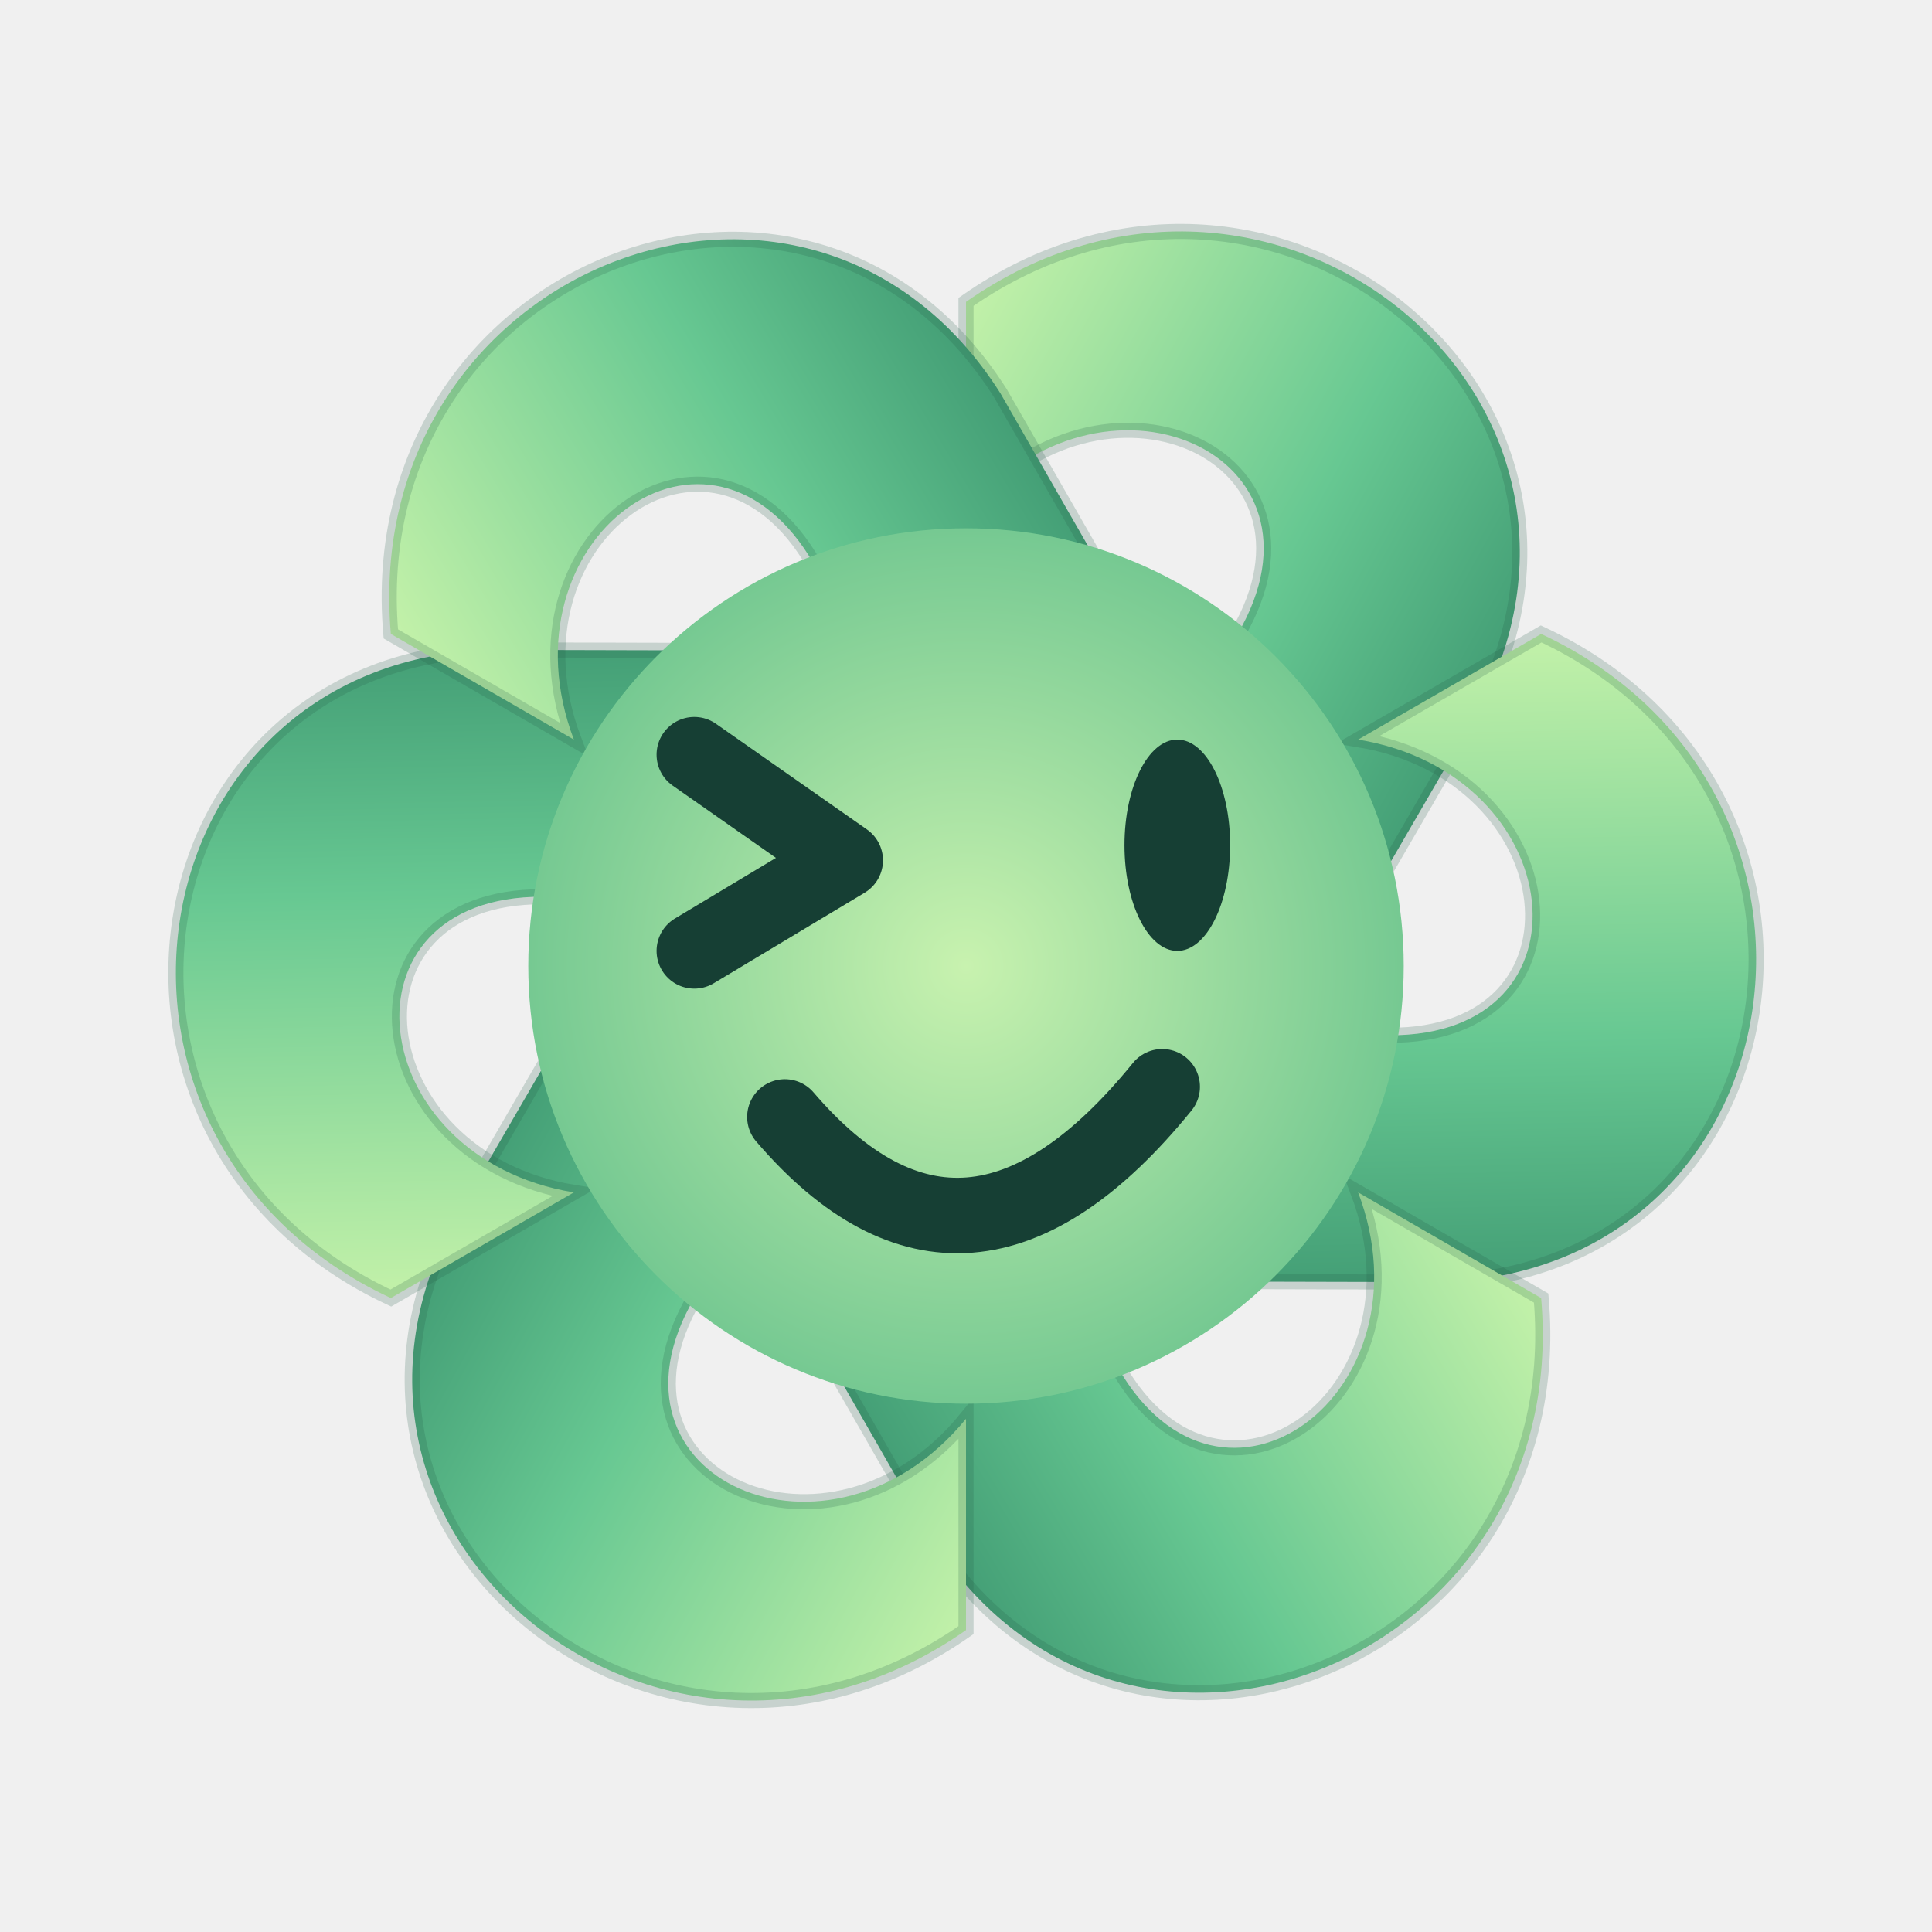
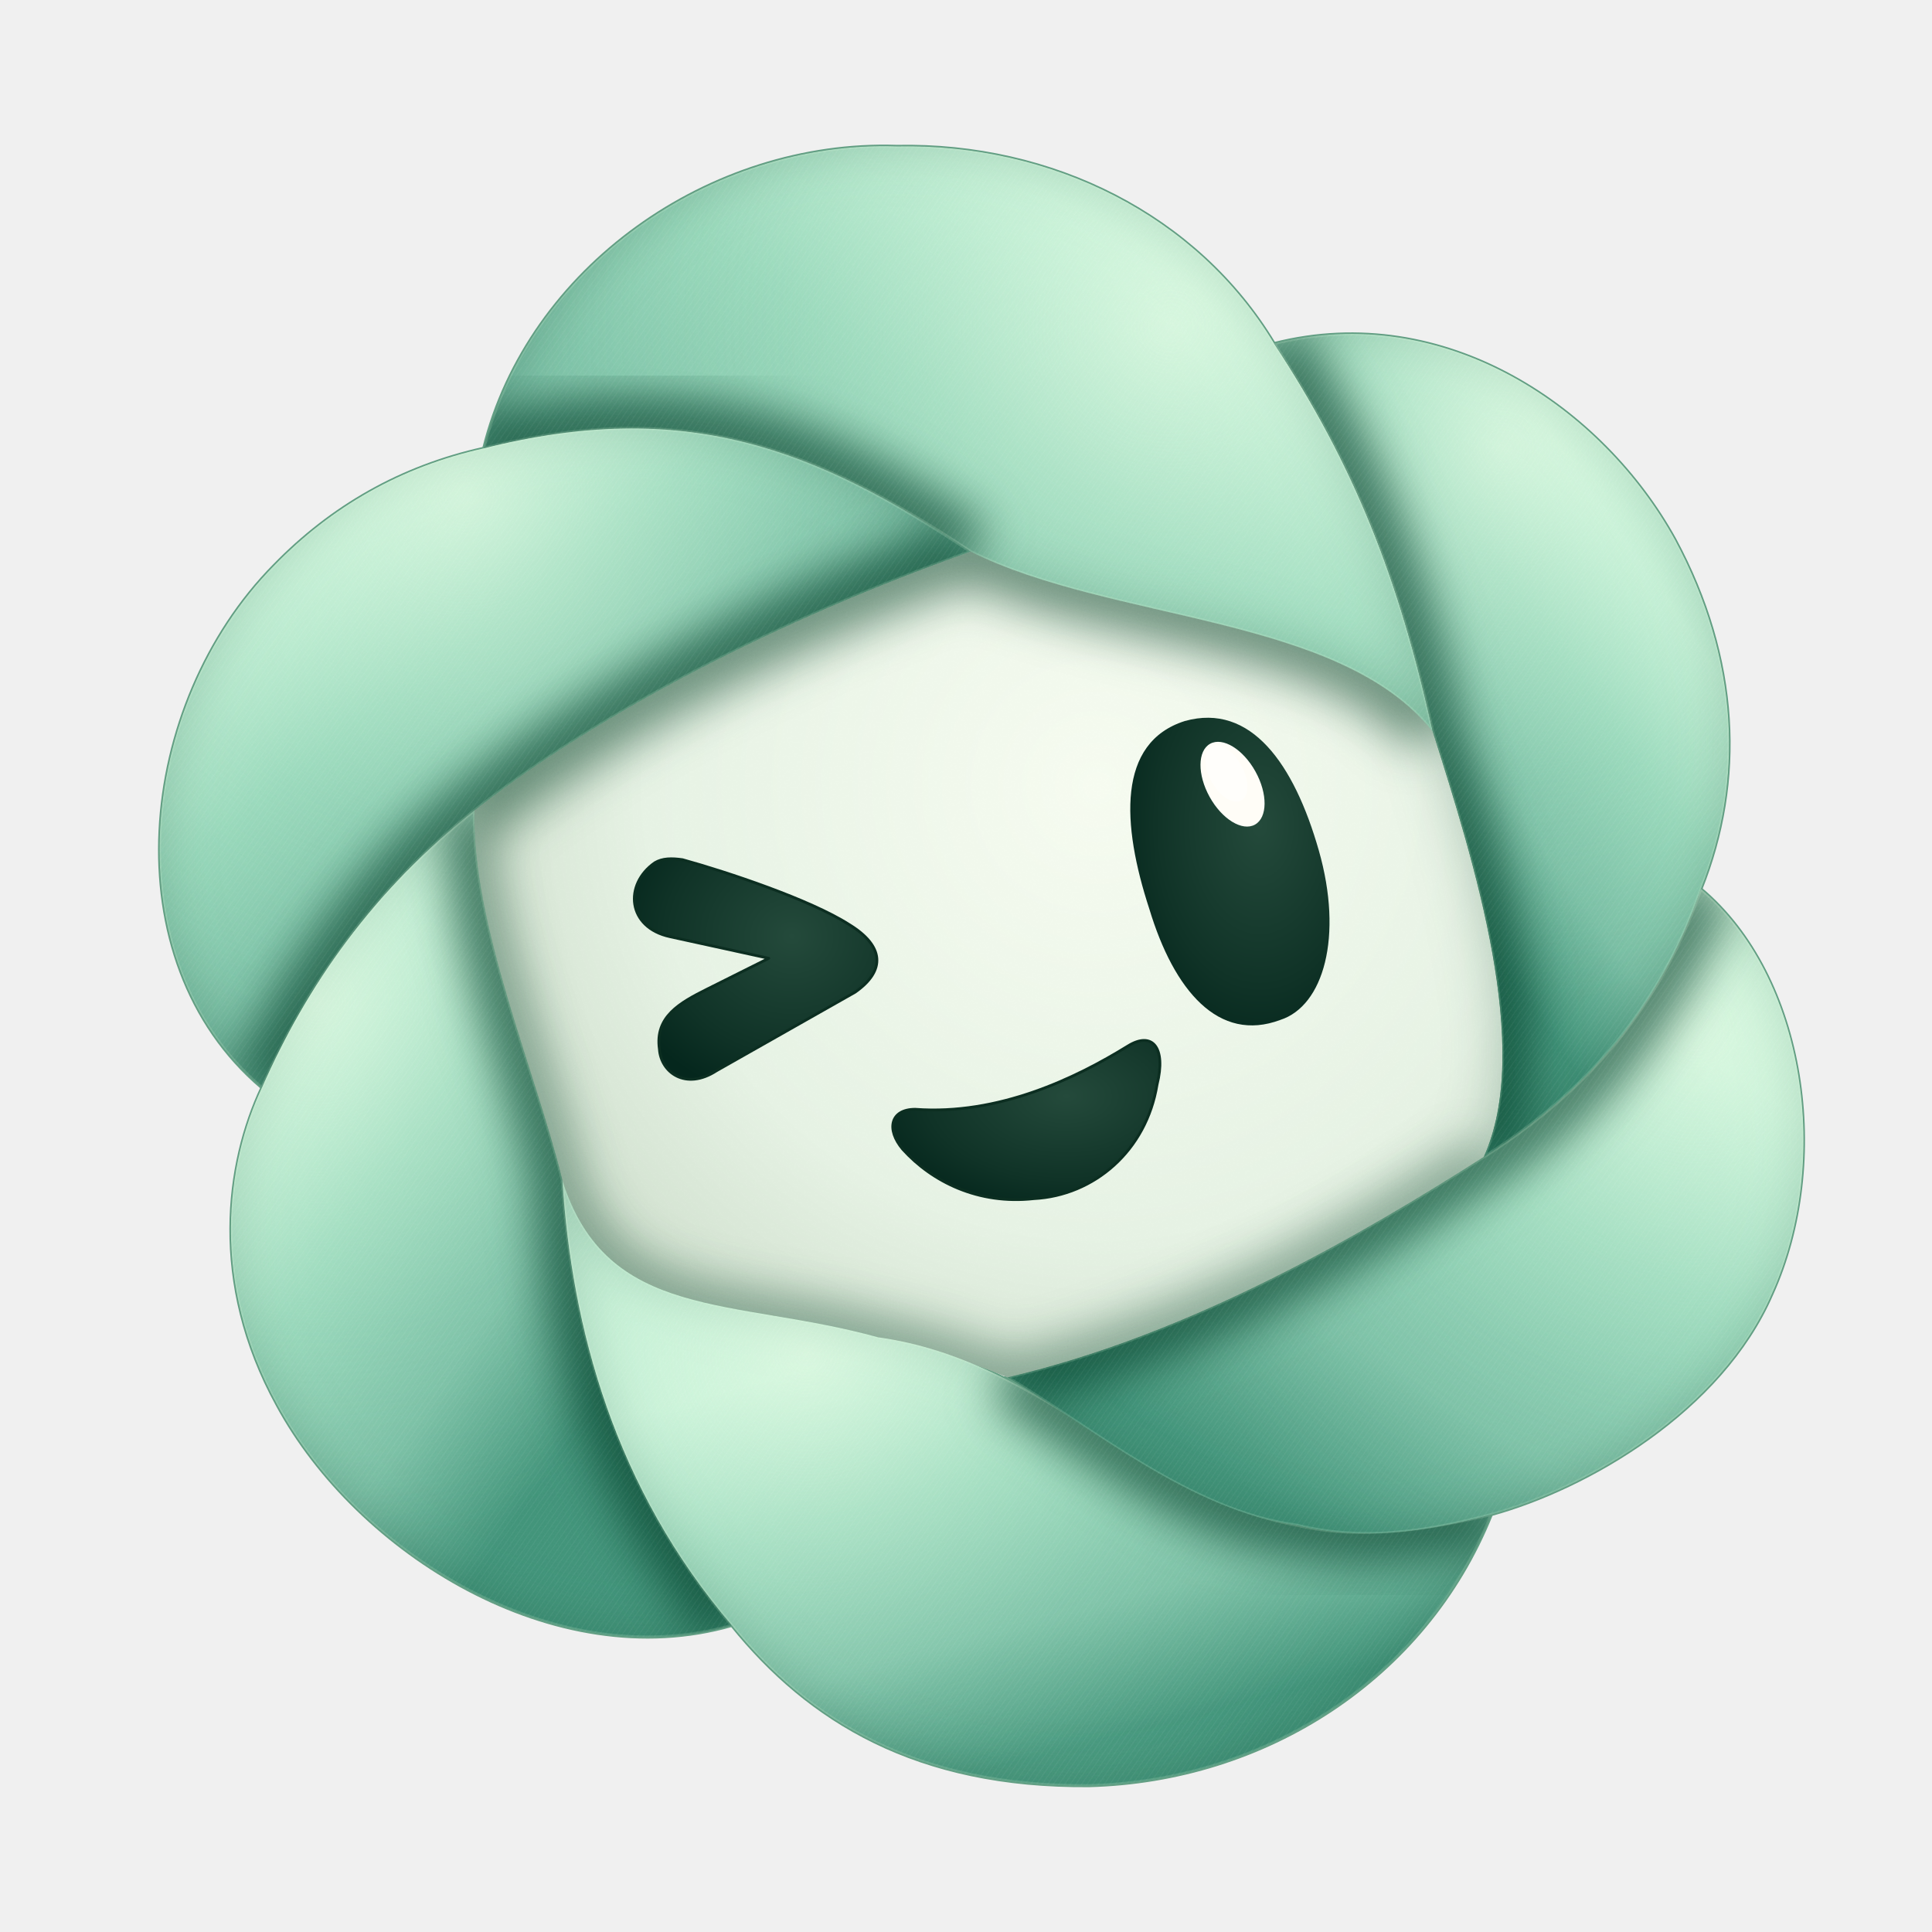
- <svg xmlns="http://www.w3.org/2000/svg" viewBox="0 0 128 128" role="img" aria-label="Codexbot">
+ <svg xmlns="http://www.w3.org/2000/svg" viewBox="0 0 1254 1254" role="img" aria-labelledby="title">
  <defs>
-     <linearGradient id="jade" x1="0" y1="0" x2="1" y2="1">
-       <stop stop-color="#cbf5ab" />
-       <stop offset=".45" stop-color="#67c892" />
-       <stop offset="1" stop-color="#196d54" />
-     </linearGradient>
-     <radialGradient id="face">
-       <stop stop-color="#c8f2af" />
-       <stop offset="1" stop-color="#76c992" />
-     </radialGradient>
-     <path id="loop" d="M64 20C84 6 109 26 98 47L80 78C75 87 60 80 66 69L82 42C89 30 73 23 64 34Z" />
+     <path id="crown" d="M314 291C343 174 461 91 582 95C683 93 777 140 827 223C879 302 908 375 930 475C870 399 722 404 630 358C529 291 445 258 314 291Z" />
+     <clipPath id="clip-crown">
+       <use href="#crown" />
+     </clipPath>
+     <linearGradient id="jade-crown" gradientUnits="userSpaceOnUse" x1="650" y1="105" x2="400" y2="465">
+       <stop offset="0" stop-color="#c3efd5" />
+       <stop offset="0.34" stop-color="#96d6b9" />
+       <stop offset="0.7" stop-color="#79bea4" />
+       <stop offset="1" stop-color="#43957b" />
+     </linearGradient>
+     <radialGradient id="light-crown" gradientUnits="userSpaceOnUse" cx="760" cy="212" r="420">
+       <stop stop-color="#ecffe9" stop-opacity=".55" />
+       <stop offset=".6" stop-color="#c4f3d7" stop-opacity=".13" />
+       <stop offset="1" stop-color="#b8edce" stop-opacity="0" />
+     </radialGradient>
+     <path id="west" d="M170 706C72 623 89 457 178 367C215 329 260 303 314 291C445 258 529 291 630 358C506 402 390 462 308 526C242 578 199 640 170 706Z" />
+     <clipPath id="clip-west">
+       <use href="#west" />
+     </clipPath>
+     <linearGradient id="jade-west" gradientUnits="userSpaceOnUse" x1="247" y1="323" x2="442" y2="571">
+       <stop offset="0" stop-color="#c3efd5" />
+       <stop offset="0.34" stop-color="#96d6b9" />
+       <stop offset="0.7" stop-color="#79bea4" />
+       <stop offset="1" stop-color="#43957b" />
+     </linearGradient>
+     <radialGradient id="light-west" gradientUnits="userSpaceOnUse" cx="302" cy="322" r="365">
+       <stop stop-color="#ecffe9" stop-opacity=".55" />
+       <stop offset=".6" stop-color="#c4f3d7" stop-opacity=".13" />
+       <stop offset="1" stop-color="#b8edce" stop-opacity="0" />
+     </radialGradient>
+     <path id="southwest" d="M308 526C306 600 348 696 365 766C371 862 399 966 475 1055C360 1088 232 1008 180 912C136 832 147 755 170 706C199 640 242 578 308 526Z" />
+     <clipPath id="clip-southwest">
+       <use href="#southwest" />
+     </clipPath>
+     <linearGradient id="jade-southwest" gradientUnits="userSpaceOnUse" x1="183" y1="677" x2="431" y2="846">
+       <stop offset="0" stop-color="#c3efd5" />
+       <stop offset="0.34" stop-color="#96d6b9" />
+       <stop offset="0.7" stop-color="#79bea4" />
+       <stop offset="1" stop-color="#43957b" />
+     </linearGradient>
+     <radialGradient id="light-southwest" gradientUnits="userSpaceOnUse" cx="206" cy="650" r="358">
+       <stop stop-color="#ecffe9" stop-opacity=".55" />
+       <stop offset=".6" stop-color="#c4f3d7" stop-opacity=".13" />
+       <stop offset="1" stop-color="#b8edce" stop-opacity="0" />
+     </radialGradient>
+     <path id="south" d="M365 766C394 858 476 842 570 868C678 883 743 972 842 990C885 1000 930 992 968 983C925 1090 821 1156 707 1159C595 1160 525 1117 475 1055C399 966 371 862 365 766Z" />
+     <clipPath id="clip-south">
+       <use href="#south" />
+     </clipPath>
+     <linearGradient id="jade-south" gradientUnits="userSpaceOnUse" x1="567" y1="877" x2="639" y2="1149">
+       <stop offset="0" stop-color="#c3efd5" />
+       <stop offset="0.34" stop-color="#96d6b9" />
+       <stop offset="0.7" stop-color="#79bea4" />
+       <stop offset="1" stop-color="#43957b" />
+     </linearGradient>
+     <radialGradient id="light-south" gradientUnits="userSpaceOnUse" cx="523" cy="879" r="385">
+       <stop stop-color="#ecffe9" stop-opacity=".55" />
+       <stop offset=".6" stop-color="#c4f3d7" stop-opacity=".13" />
+       <stop offset="1" stop-color="#b8edce" stop-opacity="0" />
+     </radialGradient>
+     <path id="southeast" d="M1104 577C1172 634 1189 754 1150 840C1117 916 1030 966 968 983C923 995 883 1000 842 990C773 981 708 926 654 894C774 866 886 800 963 751C1039 703 1081 644 1104 577Z" />
+     <clipPath id="clip-southeast">
+       <use href="#southeast" />
+     </clipPath>
+     <linearGradient id="jade-southeast" gradientUnits="userSpaceOnUse" x1="1061" y1="655" x2="842" y2="988">
+       <stop offset="0" stop-color="#c3efd5" />
+       <stop offset="0.34" stop-color="#96d6b9" />
+       <stop offset="0.7" stop-color="#79bea4" />
+       <stop offset="1" stop-color="#43957b" />
+     </linearGradient>
+     <radialGradient id="light-southeast" gradientUnits="userSpaceOnUse" cx="1101" cy="668" r="397">
+       <stop stop-color="#ecffe9" stop-opacity=".55" />
+       <stop offset=".6" stop-color="#c4f3d7" stop-opacity=".13" />
+       <stop offset="1" stop-color="#b8edce" stop-opacity="0" />
+     </radialGradient>
+     <path id="east" d="M827 223C938 195 1040 265 1087 350C1129 428 1132 507 1104 577C1081 644 1039 703 963 751C995 681 957 560 930 475C908 375 879 302 827 223Z" />
+     <clipPath id="clip-east">
+       <use href="#east" />
+     </clipPath>
+     <linearGradient id="jade-east" gradientUnits="userSpaceOnUse" x1="1078" y1="385" x2="895" y2="513">
+       <stop offset="0" stop-color="#c3efd5" />
+       <stop offset="0.34" stop-color="#96d6b9" />
+       <stop offset="0.7" stop-color="#79bea4" />
+       <stop offset="1" stop-color="#43957b" />
+     </linearGradient>
+     <radialGradient id="light-east" gradientUnits="userSpaceOnUse" cx="975" cy="291" r="362">
+       <stop stop-color="#ecffe9" stop-opacity=".55" />
+       <stop offset=".6" stop-color="#c4f3d7" stop-opacity=".13" />
+       <stop offset="1" stop-color="#b8edce" stop-opacity="0" />
+     </radialGradient>
+     <path id="face-shape" d="M308 526C390 462 506 402 630 358C722 404 870 399 930 475C957 560 995 681 963 751C886 800 774 866 654 894C625 882 598 874 570 868C476 842 394 858 365 766C348 696 306 600 308 526Z" />
+     <clipPath id="face-clip">
+       <use href="#face-shape" />
+     </clipPath>
+     <radialGradient id="porcelain" gradientUnits="userSpaceOnUse" cx="712" cy="510" r="532">
+       <stop stop-color="#f6fbf0" />
+       <stop offset=".55" stop-color="#e6f2e4" />
+       <stop offset=".82" stop-color="#cfdfcd" />
+       <stop offset="1" stop-color="#8fb49c" />
+     </radialGradient>
+     <radialGradient id="ink" cx="65%" cy="35%" r="75%">
+       <stop stop-color="#244a3b" />
+       <stop offset=".7" stop-color="#103327" />
+       <stop offset="1" stop-color="#05271d" />
+     </radialGradient>
+     <radialGradient id="tear-glass" cx="30%" cy="25%" r="75%">
+       <stop stop-color="#e7fff8" />
+       <stop offset=".35" stop-color="#a6dedb" />
+       <stop offset="1" stop-color="#398d94" />
+     </radialGradient>
+     <filter id="seam" x="-40%" y="-40%" width="180%" height="180%" color-interpolation-filters="sRGB">
+       <feGaussianBlur stdDeviation="15" />
+     </filter>
+     <filter id="cushion" x="-15%" y="-15%" width="130%" height="130%" color-interpolation-filters="sRGB">
+       <feGaussianBlur in="SourceAlpha" stdDeviation="18" result="blur" />
+       <feComposite in="SourceAlpha" in2="blur" operator="out" result="rim" />
+       <feFlood flood-color="#124d36" flood-opacity=".28" />
+       <feComposite in2="rim" operator="in" />
+       <feComposite in2="SourceGraphic" operator="over" />
+     </filter>
+     <filter id="satin" x="0" y="0" width="100%" height="100%" color-interpolation-filters="sRGB">
+       <feTurbulence type="fractalNoise" baseFrequency=".78" numOctaves="3" seed="17" stitchTiles="stitch" />
+       <feColorMatrix type="saturate" values="0" />
+       <feComponentTransfer>
+         <feFuncA type="linear" slope=".12" />
+       </feComponentTransfer>
+       <feComposite in2="SourceGraphic" operator="in" />
+       <feBlend in2="SourceGraphic" mode="soft-light" />
+     </filter>
+     <pattern id="weave" width="3" height="3" patternUnits="userSpaceOnUse" patternTransform="rotate(35)">
+       <path d="M0 0V3" stroke="#f3fff3" stroke-opacity=".085" stroke-width=".65" />
+     </pattern>
  </defs>
-   <style>.ring{transform-origin:64px 64px;animation:orbit 9s linear infinite}.petal{animation:wave 3s ease-in-out infinite;transform-origin:64px 64px}.eye{transform-origin:78px 56px;animation:blink 4.8s infinite}.smile{transform-origin:64px 74px;animation:smile 4s ease-in-out infinite}@keyframes orbit{to{transform:rotate(360deg)}}@keyframes wave{50%{transform:scale(1.035)}}@keyframes blink{0%,42%,48%,100%{transform:scaleY(1)}45%{transform:scaleY(.12)}}@keyframes smile{50%{transform:scale(1.08,1.16)}}@media(prefers-reduced-motion:reduce){*{animation:none!important}}</style>
-   <g class="ring" fill="url(#jade)" stroke="#235d4933" stroke-width="1">
-     <g transform="rotate(0 64 64)">
-       <use href="#loop" class="petal" style="animation-delay:-0s" />
+   <style>
+  .mascot{transform-origin:637px 629px;animation:breathe 5.8s ease-in-out infinite}
+  .eye{transform-origin:797px 565px;animation:blink 6.4s infinite}
+  .tear{animation:teardrop 3s cubic-bezier(.4,0,.7,1) infinite}.second{animation-delay:-1.5s}
+  @keyframes breathe{0%,100%{transform:translateY(0) rotate(0)}50%{transform:translateY(-6px) rotate(1deg)}}
+  @keyframes sob{0%,100%{transform:translateY(0) rotate(0)}40%{transform:translateY(5px) rotate(-.65deg)}55%{transform:translateY(1px) rotate(-.4deg)}70%{transform:translateY(5px) rotate(-.65deg)}}
+  @keyframes blink{0%,43%,47%,100%{transform:scaleY(1)}45%{transform:scaleY(.08)}}
+  @keyframes teardrop{0%{transform:translateY(-8px);opacity:0}18%,45%{opacity:.92}100%{transform:translateY(102px);opacity:0}}
+  @media(prefers-reduced-motion:reduce){*{animation:none!important}.tear{opacity:.8}}
+  </style>
+   <g class="mascot">
+     <use href="#crown" fill="#629e83" stroke="#629e83" stroke-width="2" />
+     <use href="#west" fill="#629e83" stroke="#629e83" stroke-width="2" />
+     <use href="#southwest" fill="#629e83" stroke="#629e83" stroke-width="2" />
+     <use href="#south" fill="#629e83" stroke="#629e83" stroke-width="2" />
+     <use href="#southeast" fill="#629e83" stroke="#629e83" stroke-width="2" />
+     <use href="#east" fill="#629e83" stroke="#629e83" stroke-width="2" />
+     <g filter="url(#satin)">
+       <use href="#face-shape" fill="url(#porcelain)" filter="url(#cushion)" />
+       <g clip-path="url(#face-clip)" fill="none" stroke="#174e34" filter="url(#seam)">
+         <path d="M309 526C390 462 506 402 630 358C722 404 870 399 930 475" stroke-width="40" opacity=".55" />
+         <path d="M308 526C306 600 348 696 365 766C394 858 476 842 570 868C598 874 625 882 654 894C774 866 886 800 963 751" stroke-width="25" opacity=".4" />
+       </g>
+       <g clip-path="url(#clip-crown)">
+         <use href="#crown" fill="url(#jade-crown)" filter="url(#cushion)" />
+         <use href="#crown" fill="url(#light-crown)" />
+         <path d="M307 292C450 253 531 292 630 358" fill="none" stroke="#03402b" stroke-width="39" opacity=".65" filter="url(#seam)" />
+         <use href="#crown" fill="url(#weave)" />
+         <use href="#crown" fill="none" stroke="#e1ffdf" stroke-width="2" opacity=".16" />
+       </g>
+       <g clip-path="url(#clip-west)">
+         <use href="#west" fill="url(#jade-west)" filter="url(#cushion)" />
+         <use href="#west" fill="url(#light-west)" />
+         <path d="M630 357C519 395 391 461 308 526C242 578 199 640 170 706" fill="none" stroke="#03402b" stroke-width="39" opacity=".65" filter="url(#seam)" />
+         <use href="#west" fill="url(#weave)" />
+         <use href="#west" fill="none" stroke="#e1ffdf" stroke-width="2" opacity=".16" />
+       </g>
+       <g clip-path="url(#clip-southwest)">
+         <use href="#southwest" fill="url(#jade-southwest)" filter="url(#cushion)" />
+         <use href="#southwest" fill="url(#light-southwest)" />
+         <path d="M308 526C306 600 348 696 365 766C371 862 399 966 475 1055" fill="none" stroke="#03402b" stroke-width="39" opacity=".65" filter="url(#seam)" />
+         <use href="#southwest" fill="url(#weave)" />
+         <use href="#southwest" fill="none" stroke="#e1ffdf" stroke-width="2" opacity=".16" />
+       </g>
+       <g clip-path="url(#clip-south)">
+         <use href="#south" fill="url(#jade-south)" filter="url(#cushion)" />
+         <use href="#south" fill="url(#light-south)" />
+         <path d="M654 894C708 926 773 981 842 990C885 1000 930 992 968 983" fill="none" stroke="#03402b" stroke-width="39" opacity=".65" filter="url(#seam)" />
+         <use href="#south" fill="url(#weave)" />
+         <use href="#south" fill="none" stroke="#e1ffdf" stroke-width="2" opacity=".16" />
+       </g>
+       <g clip-path="url(#clip-southeast)">
+         <use href="#southeast" fill="url(#jade-southeast)" filter="url(#cushion)" />
+         <use href="#southeast" fill="url(#light-southeast)" />
+         <path d="M654 894C774 866 886 800 963 751C1039 703 1081 644 1104 577" fill="none" stroke="#03402b" stroke-width="39" opacity=".65" filter="url(#seam)" />
+         <use href="#southeast" fill="url(#weave)" />
+         <use href="#southeast" fill="none" stroke="#e1ffdf" stroke-width="2" opacity=".16" />
+       </g>
+       <g clip-path="url(#clip-east)">
+         <use href="#east" fill="url(#jade-east)" filter="url(#cushion)" />
+         <use href="#east" fill="url(#light-east)" />
+         <path d="M827 223C879 302 908 375 930 475C957 560 995 681 963 751" fill="none" stroke="#03402b" stroke-width="39" opacity=".65" filter="url(#seam)" />
+         <use href="#east" fill="url(#weave)" />
+         <use href="#east" fill="none" stroke="#e1ffdf" stroke-width="2" opacity=".16" />
+       </g>
    </g>
-     <g transform="rotate(60 64 64)">
-       <use href="#loop" class="petal" style="animation-delay:-0.3s" />
-     </g>
-     <g transform="rotate(120 64 64)">
-       <use href="#loop" class="petal" style="animation-delay:-0.6s" />
-     </g>
-     <g transform="rotate(180 64 64)">
-       <use href="#loop" class="petal" style="animation-delay:-0.9s" />
-     </g>
-     <g transform="rotate(240 64 64)">
-       <use href="#loop" class="petal" style="animation-delay:-1.2s" />
-     </g>
-     <g transform="rotate(300 64 64)">
-       <use href="#loop" class="petal" style="animation-delay:-1.5s" />
+     <g fill="url(#ink)" stroke="#0c2e21" stroke-width="1.8" stroke-linejoin="round">
+       <path d="M443 558C472 566 526 584 551 600C574 614 575 630 555 644L465 695C445 708 429 696 428 681C425 660 441 651 459 642L499 622L435 608C407 602 405 574 425 560C430 557 436 557 443 558Z" />
+       <g class="eye" stroke="none">
+         <path d="M769 468C812 456 840 496 856 552C872 608 859 653 831 662C791 677 762 643 746 590C728 535 725 482 769 468Z" />
+         <ellipse cx="800" cy="509" rx="17" ry="30" transform="rotate(-29 800 509)" fill="#fffdf7" />
+         <ellipse cx="796" cy="502" rx="11" ry="20" transform="rotate(-29 796 502)" fill="#fff" opacity=".5" />
+       </g>
+       <path d="M594 720C648 724 698 700 732 679C748 669 757 680 751 704C744 747 710 776 671 778C635 782 605 767 586 746C575 733 578 720 594 720Z" />
    </g>
  </g>
-   <circle cx="64" cy="64" r="29" fill="url(#face)" />
-   <g fill="none" stroke="#163f34" stroke-width="5" stroke-linecap="round" stroke-linejoin="round">
-     <path d="m46 50 10 7-10 6" />
-     <ellipse class="eye" cx="78" cy="56" rx="3.5" ry="7" fill="#163f34" stroke="none" />
-     <path class="smile" d="M52 74q12 14 25-2" />
-   </g>
</svg>
